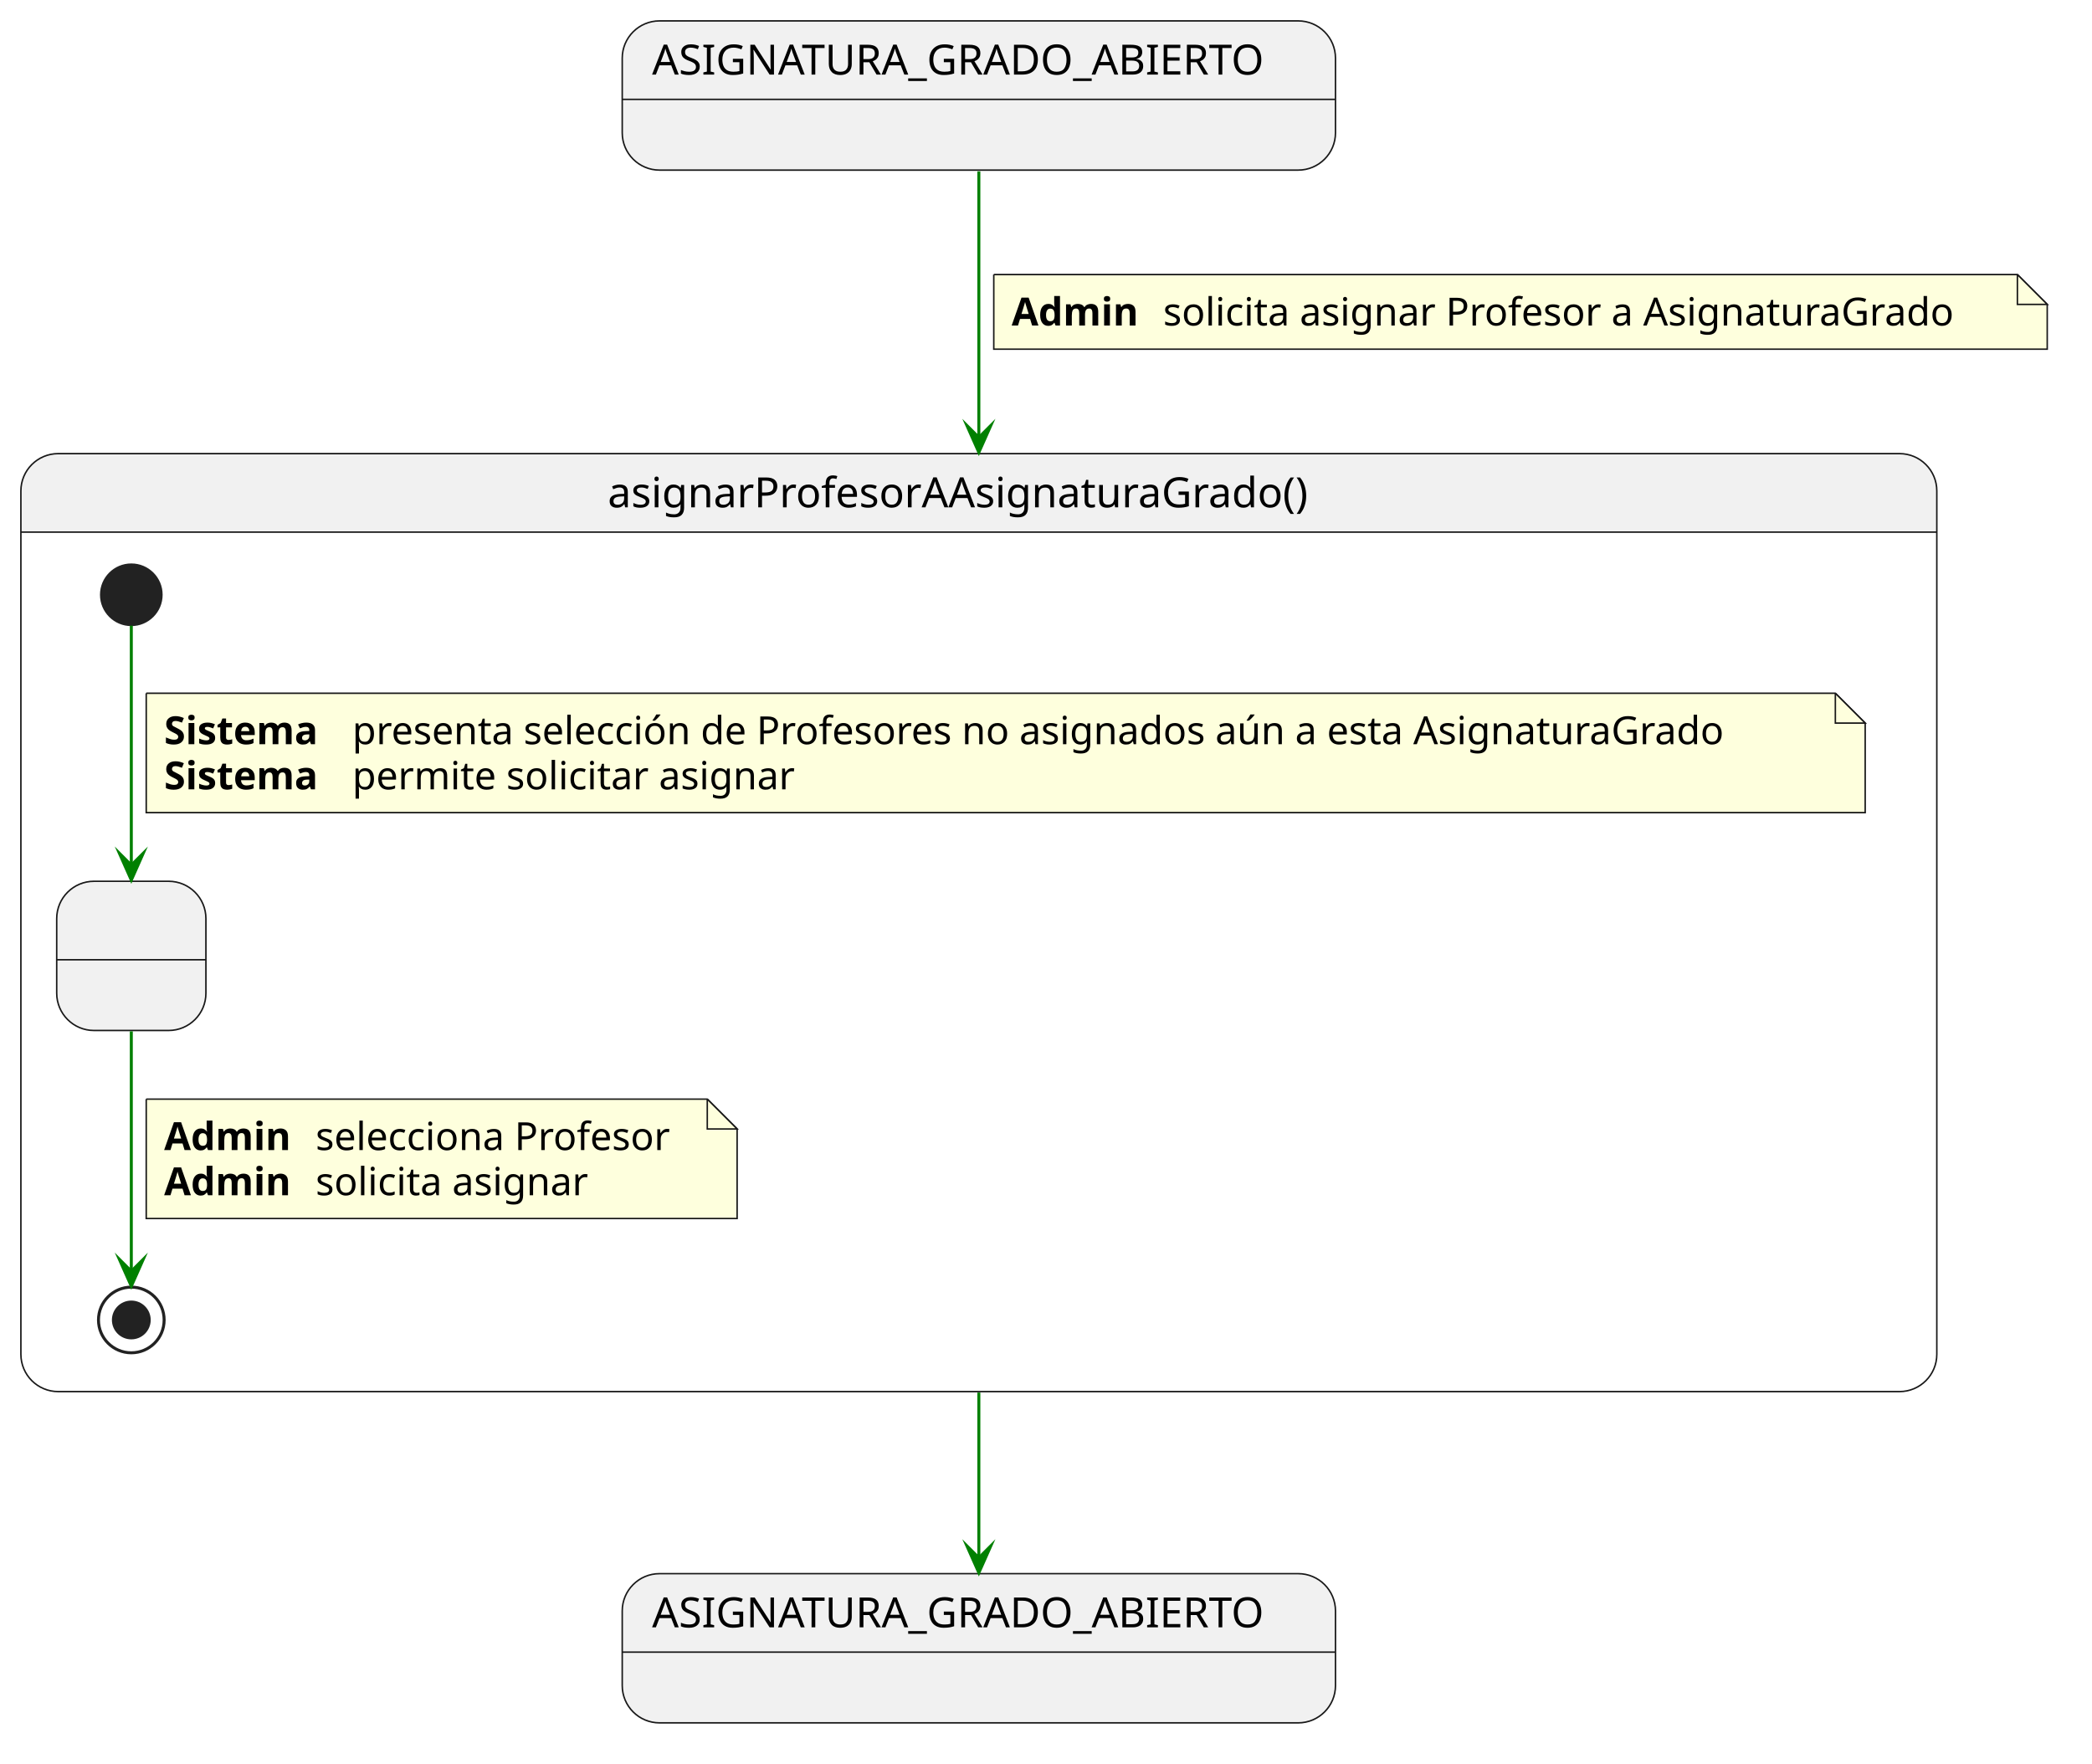
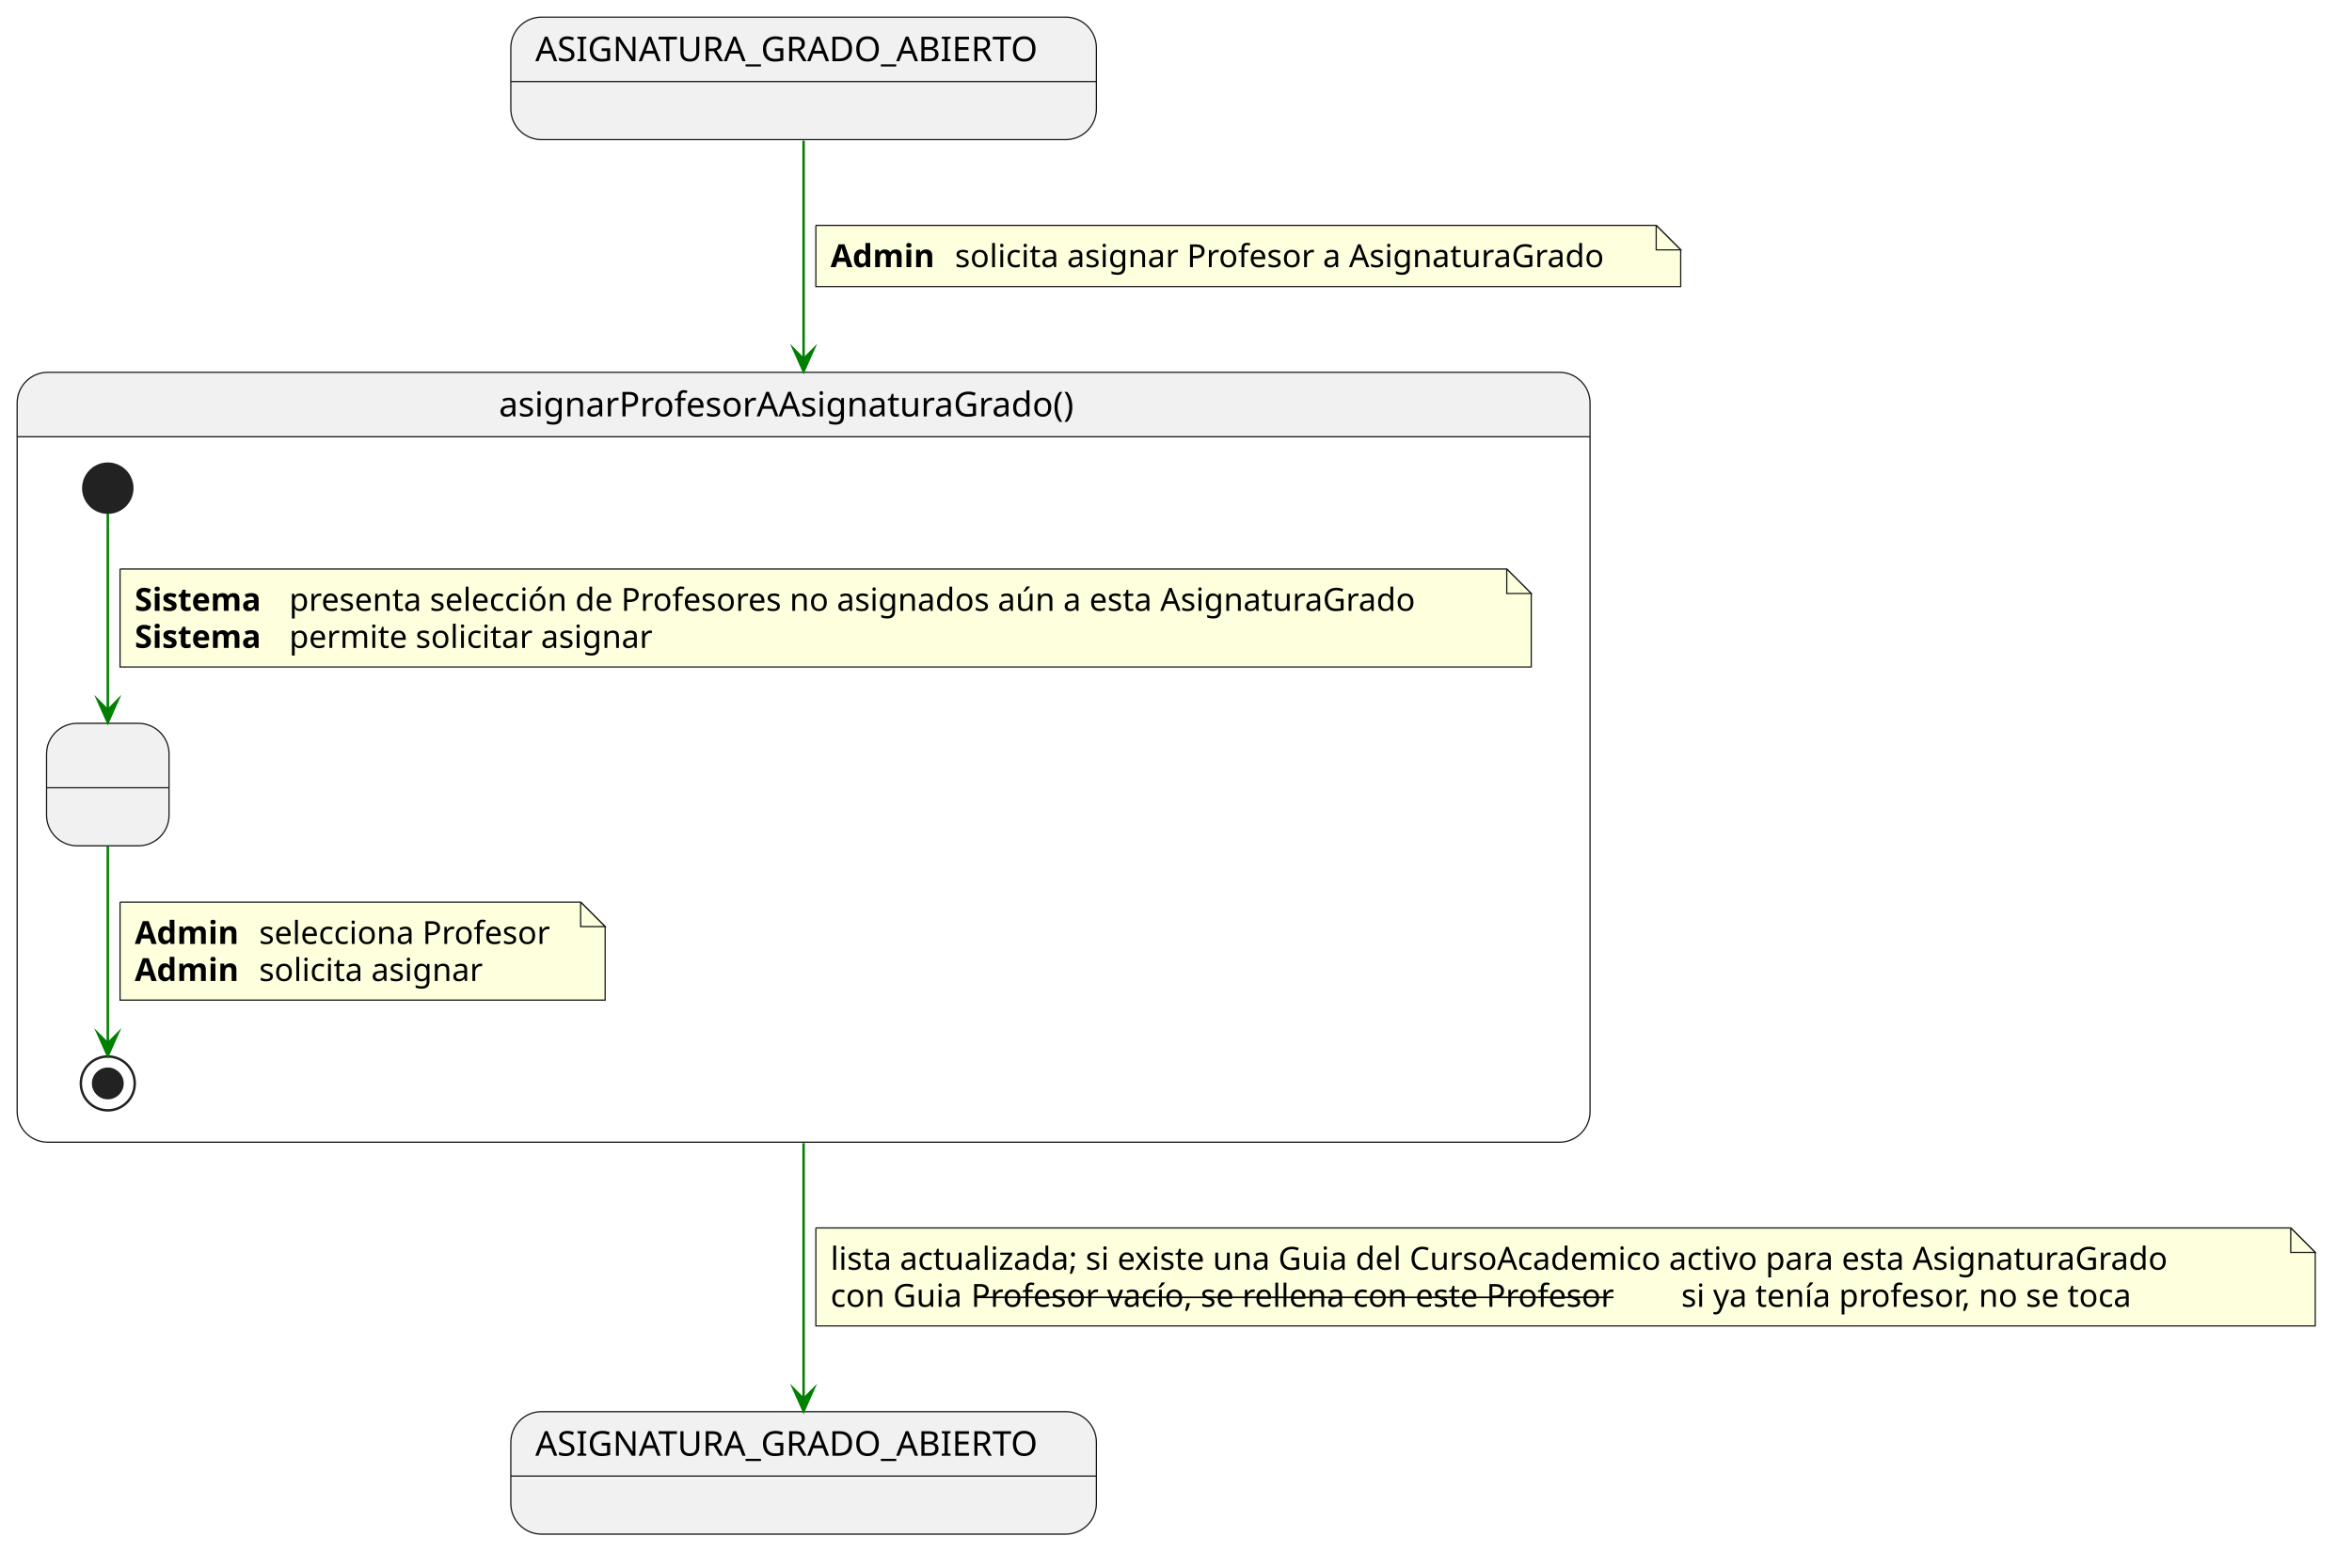
- <svg xmlns="http://www.w3.org/2000/svg" version="1.1" data-diagram-type="STATE" style="width:701px;height:591px;background:#FFFFFF;" width="701px" height="591px" viewBox="0 0 701 591" zoomAndPan="magnify" preserveAspectRatio="none" contentStyleType="text/css">
+ <svg xmlns="http://www.w3.org/2000/svg" version="1.1" data-diagram-type="STATE" style="width:960px;height:640px;background:#FFFFFF;" width="960px" height="640px" viewBox="0 0 960 640" zoomAndPan="magnify" preserveAspectRatio="none" contentStyleType="text/css">
  <defs />
  <g font-family="sans-serif" lengthAdjust="spacing">
    <g class="entity" data-qualified-name="ASIGNATURA_GRADO_ABIERTO" id="ent0001" data-source-line="3">
      <rect x="208.5" y="7" width="239.003" height="50" fill="#F1F1F1" style="stroke:#181818;stroke-width:0.5;" rx="12.5" ry="12.5" />
      <line x1="208.5" y1="33.297" x2="447.503" y2="33.297" style="stroke:#181818;stroke-width:0.5;" />
      <text x="218.5" y="24.995" fill="#000" font-size="14" textLength="219.003">ASIGNATURA_GRADO_ABIERTO</text>
    </g>
    <g class="entity" data-qualified-name="ASIGNATURA_GRADO_ABIERTO_SALIDA" id="ent0002" data-source-line="4">
-       <rect x="208.5" y="527.3" width="239.003" height="50" fill="#F1F1F1" style="stroke:#181818;stroke-width:0.5;" rx="12.5" ry="12.5" />
-       <line x1="208.5" y1="553.597" x2="447.503" y2="553.597" style="stroke:#181818;stroke-width:0.5;" />
-       <text x="218.5" y="545.295" fill="#000" font-size="14" textLength="219.003">ASIGNATURA_GRADO_ABIERTO</text>
+       <rect x="208.5" y="576.3" width="239.003" height="50" fill="#F1F1F1" style="stroke:#181818;stroke-width:0.5;" rx="12.5" ry="12.5" />
+       <line x1="208.5" y1="602.597" x2="447.503" y2="602.597" style="stroke:#181818;stroke-width:0.5;" />
+       <text x="218.5" y="594.295" fill="#000" font-size="14" textLength="219.003">ASIGNATURA_GRADO_ABIERTO</text>
    </g>
    <g class="entity" data-qualified-name="asignarProfesorAAsignaturaGrado" id="ent0003" data-source-line="11">
      <path d="M19.5,152 L636.5,152 A12.5,12.5 0 0 1 649,164.5 L649,178.297 L7,178.297 L7,164.5 A12.5,12.5 0 0 1 19.5,152" fill="#F1F1F1" />
      <rect x="7" y="152" width="642" height="314.297" fill="none" style="stroke:#181818;stroke-width:0.5;" rx="12.5" ry="12.5" />
      <line x1="7" y1="178.297" x2="649" y2="178.297" style="stroke:#181818;stroke-width:0.5;" />
      <text x="203.644" y="169.995" fill="#000" font-size="14" textLength="248.712">asignarProfesorAAsignaturaGrado()</text>
      <g class="entity" data-qualified-name="asignarProfesorAAsignaturaGrado.SolicitandoDatos" id="ent0004" data-source-line="13">
        <rect x="19" y="295.297" width="50" height="50" fill="#F1F1F1" style="stroke:#181818;stroke-width:0.5;" rx="12.5" ry="12.5" />
        <line x1="19" y1="321.594" x2="69" y2="321.594" style="stroke:#181818;stroke-width:0.5;" />
        <text x="41.775" y="313.292" fill="#000" font-size="14"> </text>
      </g>
      <g class="start_entity" data-qualified-name="asignarProfesorAAsignaturaGrado..start.asignarProfesorAAsignaturaGrado" id="ent0006" data-source-line="15">
        <ellipse cx="44" cy="199.297" rx="10" ry="10" fill="#222" style="stroke:#222;stroke-width:1;" />
      </g>
      <g class="end_entity" data-qualified-name="asignarProfesorAAsignaturaGrado..end.asignarProfesorAAsignaturaGrado" id="ent0008" data-source-line="21">
        <ellipse cx="44" cy="442.297" rx="11" ry="11" fill="none" style="stroke:#222;stroke-width:1;" />
        <ellipse cx="44" cy="442.297" rx="6" ry="6" fill="#222" style="stroke:#222;stroke-width:1;" />
      </g>
      <g class="link" data-entity-1="ent0006" data-entity-2="ent0004" id="lnk7" data-source-line="15" data-link-type="dependency">
        <path d="M44,209.637 C44,227.827 44,263.537 44,289.907" style="stroke:#008000;stroke-width:1;" fill="none" id="*start*asignarProfesorAAsignaturaGrado-to-SolicitandoDatos" />
        <polygon points="44,294.907,48,285.907,44,289.907,40,285.907,44,294.907" fill="#008000" style="stroke:#008000;stroke-width:1;stroke-linejoin:miter;stroke-miterlimit:10;" />
        <path d="M49,232.297 L49,272.297 L625,272.297 L625,242.297 L615,232.297 L49,232.297" style="stroke:#181818;stroke-width:0.5;" fill="#FEFFDD" />
        <path d="M615,232.297 L615,242.297 L625,242.297 L615,232.297" style="stroke:#181818;stroke-width:0.5;" fill="#FEFFDD" />
        <text x="55" y="249.364" fill="#000" font-size="13" textLength="58.906" font-weight="700">Sistema</text>
        <text x="118.039" y="249.364" fill="#000" font-size="13" textLength="492.343">presenta selección de Profesores no asignados aún a esta AsignaturaGrado</text>
        <text x="55" y="264.497" fill="#000" font-size="13" textLength="58.906" font-weight="700">Sistema</text>
        <text x="118.039" y="264.497" fill="#000" font-size="13" textLength="158.501">permite solicitar asignar</text>
      </g>
      <g class="link" data-entity-1="ent0004" data-entity-2="ent0008" id="lnk9" data-source-line="21" data-link-type="dependency">
        <path d="M44,345.577 C44,371.747 44,407.147 44,425.977" style="stroke:#008000;stroke-width:1;" fill="none" id="SolicitandoDatos-to-*end*asignarProfesorAAsignaturaGrado" />
        <polygon points="44,430.977,48,421.977,44,425.977,40,421.977,44,430.977" fill="#008000" style="stroke:#008000;stroke-width:1;stroke-linejoin:miter;stroke-miterlimit:10;" />
        <path d="M49,368.297 L49,408.297 L247,408.297 L247,378.297 L237,368.297 L49,368.297" style="stroke:#181818;stroke-width:0.5;" fill="#FEFFDD" />
        <path d="M237,368.297 L237,378.297 L247,378.297 L237,368.297" style="stroke:#181818;stroke-width:0.5;" fill="#FEFFDD" />
        <text x="55" y="385.364" fill="#000" font-size="13" textLength="46.624" font-weight="700">Admin</text>
        <text x="105.756" y="385.364" fill="#000" font-size="13" textLength="126.363">selecciona Profesor</text>
        <text x="55" y="400.497" fill="#000" font-size="13" textLength="46.624" font-weight="700">Admin</text>
        <text x="105.756" y="400.497" fill="#000" font-size="13" textLength="98.059">solicita asignar</text>
      </g>
    </g>
    <g class="link" data-entity-1="ent0001" data-entity-2="ent0003" id="lnk5" data-source-line="6" data-link-type="dependency">
      <path d="M328,57.42 C328,79.71 328,109.73 328,146.59" style="stroke:#008000;stroke-width:1;" fill="none" id="ASIGNATURA_GRADO_ABIERTO-to-asignarProfesorAAsignaturaGrado" />
      <polygon points="328,151.59,332,142.59,328,146.59,324,142.59,328,151.59" fill="#008000" style="stroke:#008000;stroke-width:1;stroke-linejoin:miter;stroke-miterlimit:10;" />
      <path d="M333,92 L333,117 L686,117 L686,102 L676,92 L333,92" style="stroke:#181818;stroke-width:0.5;" fill="#FEFFDD" />
      <path d="M676,92 L676,102 L686,102 L676,92" style="stroke:#181818;stroke-width:0.5;" fill="#FEFFDD" />
      <text x="339" y="109.067" fill="#000" font-size="13" textLength="46.624" font-weight="700">Admin</text>
      <text x="389.756" y="109.067" fill="#000" font-size="13" textLength="282.179">solicita asignar Profesor a AsignaturaGrado</text>
    </g>
    <g class="link" data-entity-1="ent0003" data-entity-2="ent0002" id="lnk10" data-source-line="28" data-link-type="dependency">
-       <path d="M328,466.62 C328,490.09 328,506.56 328,522.01" style="stroke:#008000;stroke-width:1;" fill="none" id="asignarProfesorAAsignaturaGrado-to-ASIGNATURA_GRADO_ABIERTO_SALIDA" />
-       <polygon points="328,527.01,332,518.01,328,522.01,324,518.01,328,527.01" fill="#008000" style="stroke:#008000;stroke-width:1;stroke-linejoin:miter;stroke-miterlimit:10;" />
+       <path d="M328,466.69 C328,509.52 328,546 328,571.09" style="stroke:#008000;stroke-width:1;" fill="none" id="asignarProfesorAAsignaturaGrado-to-ASIGNATURA_GRADO_ABIERTO_SALIDA" />
+       <polygon points="328,576.09,332,567.09,328,571.09,324,567.09,328,576.09" fill="#008000" style="stroke:#008000;stroke-width:1;stroke-linejoin:miter;stroke-miterlimit:10;" />
+       <path d="M333,501.3 L333,541.3 L945,541.3 L945,511.3 L935,501.3 L333,501.3" style="stroke:#181818;stroke-width:0.5;" fill="#FEFFDD" />
+       <path d="M935,501.3 L935,511.3 L945,511.3 L935,501.3" style="stroke:#181818;stroke-width:0.5;" fill="#FEFFDD" />
+       <text x="339" y="518.367" fill="#000" font-size="13" textLength="591.125">lista actualizada; si existe una Guia del CursoAcademico activo para esta AsignaturaGrado</text>
+       <text x="339" y="533.5" fill="#000" font-size="13" textLength="57.364">con Guia</text>
+       <text x="396.364" y="533.5" fill="#000" font-size="13" textLength="281.614" text-decoration="line-through">Profesor vacío, se rellena con este Profesor</text>
+       <text x="686.242" y="533.5" fill="#000" font-size="13" textLength="201.208">si ya tenía profesor, no se toca</text>
    </g>
  </g>
</svg>
